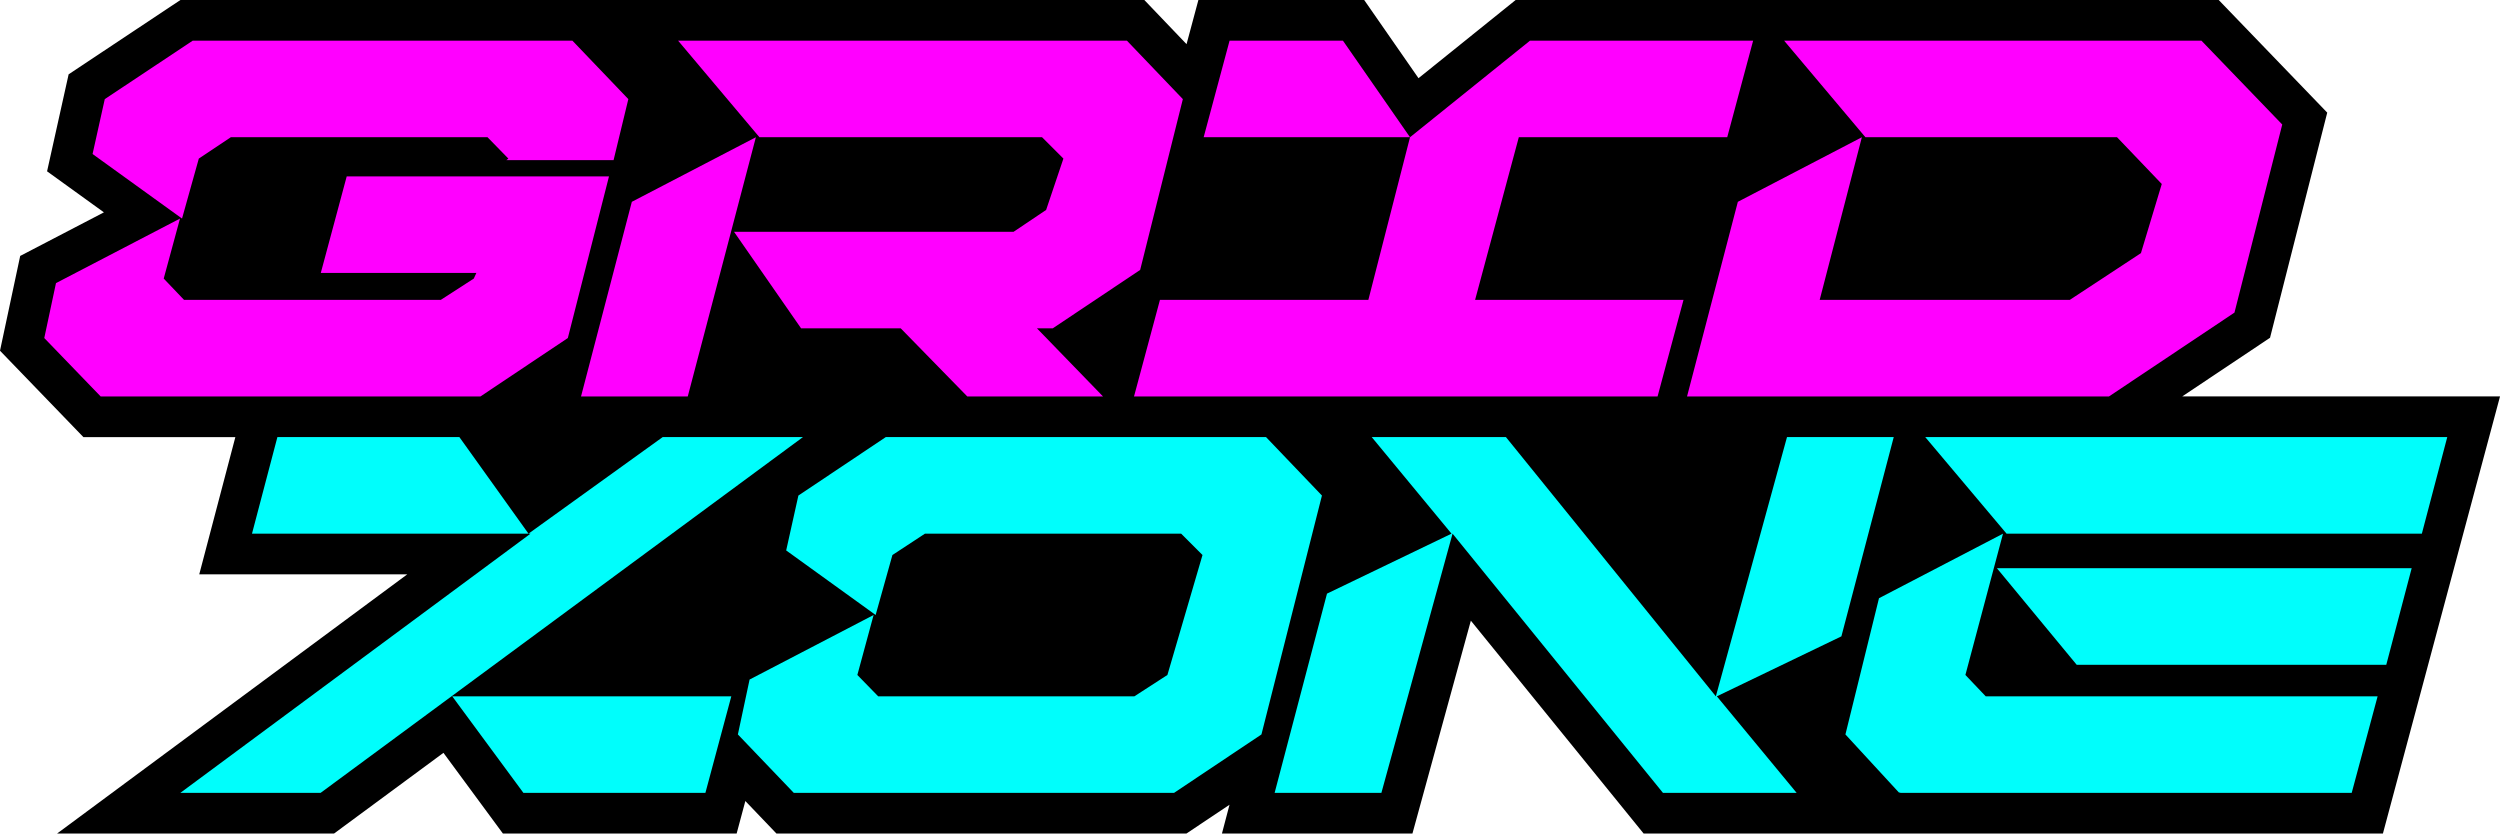
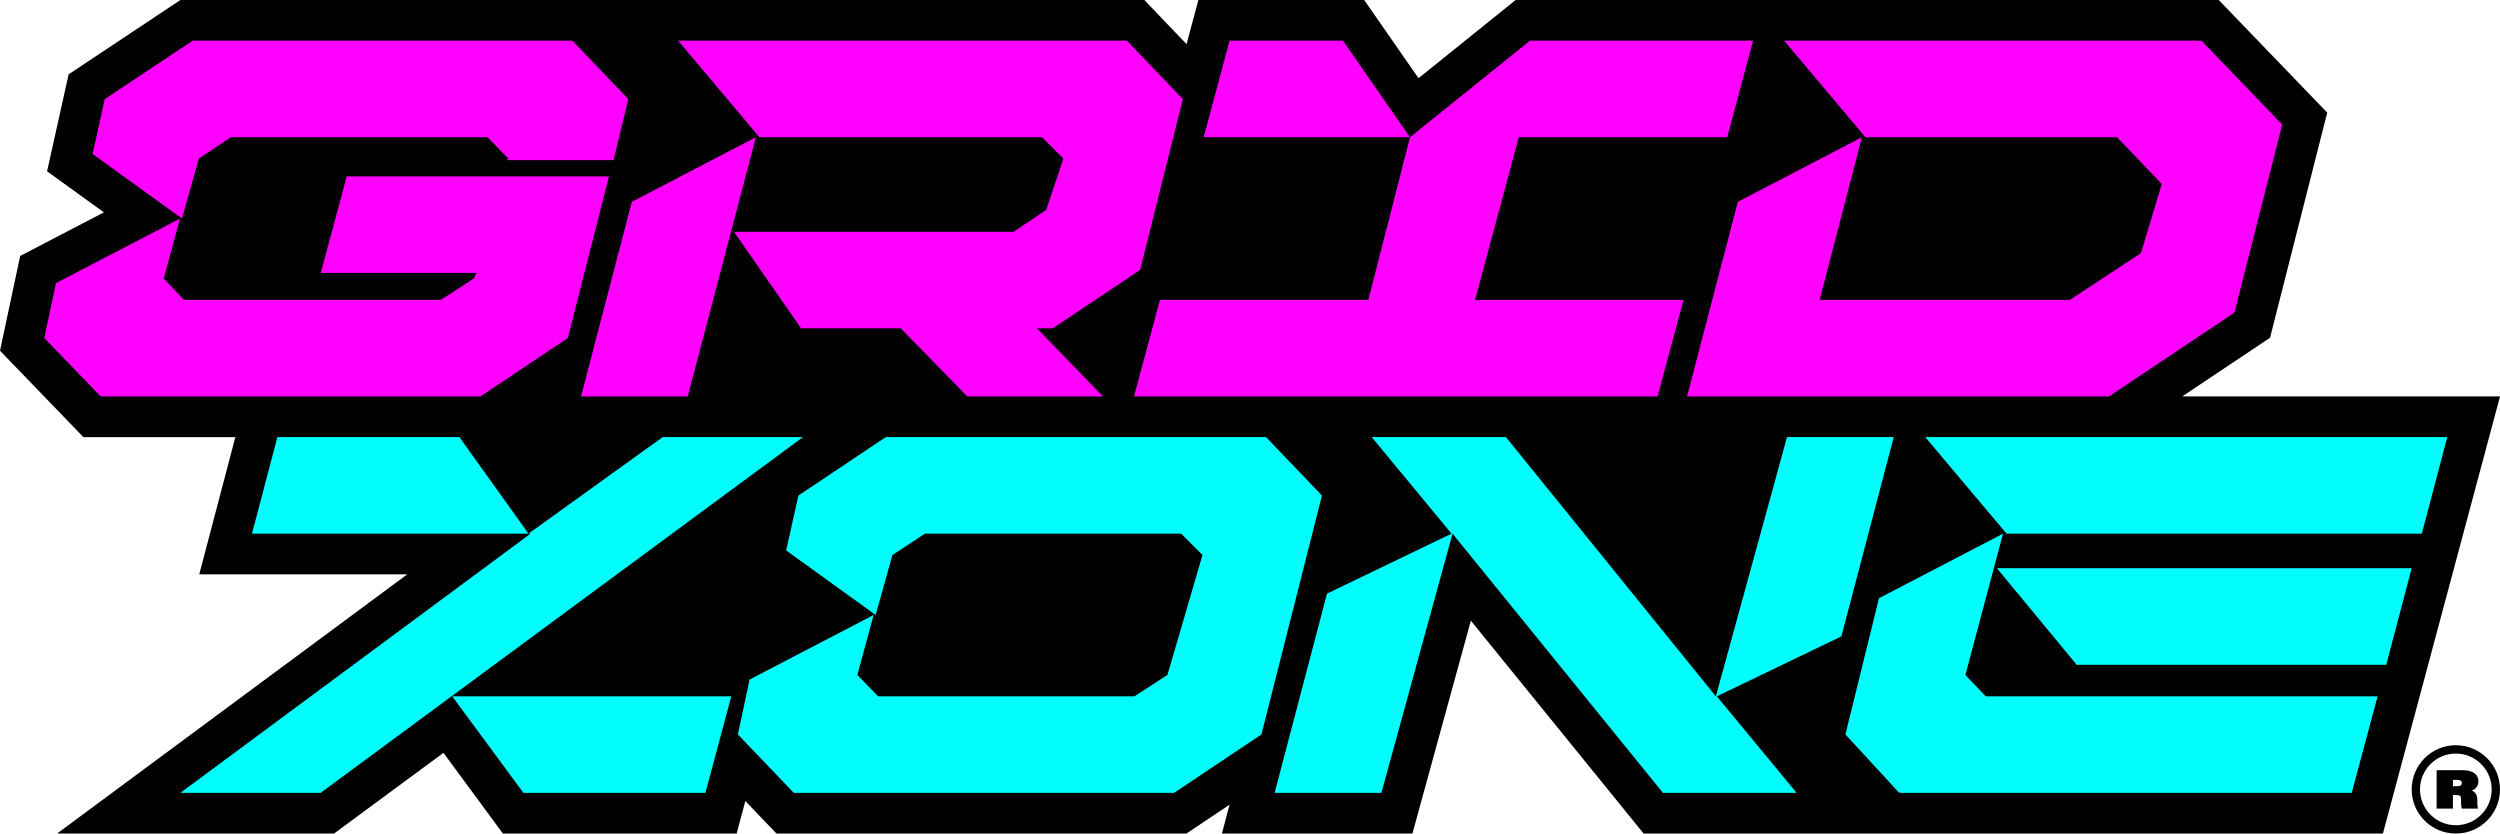
- <svg xmlns="http://www.w3.org/2000/svg" id="Lager_3_kopia" version="1.1" viewBox="0 0 901.23 300.49">
+ <svg xmlns="http://www.w3.org/2000/svg" version="1.1" viewBox="0 0 901.23 300.49">
  <defs>
    <style>
      .st0 {
        fill: #f0f;
      }

      .st1 {
+         fill: none;
+         stroke: #f0f;
+         stroke-miterlimit: 10;
+       }
+ 
+       .st2 {
        fill: #00fefc;
+       }
+ 
+       .st3 {
+         display: none;
      }
    </style>
  </defs>
-   <path d="M786.67,142.91l31.66-21.15,20.62-81.16L799.83,0h-253.45l-35.02,28.19L491.78,0h-59.77l-4.27,15.92L412.52,0H65.04L24.74,26.79l-7.77,34.97,20.49,14.79-30.18,15.71L0,126.43l30.08,31.16h54.76l-13.01,49.45h74.99l-126.25,93.45h99.84l39.45-29.1,21.44,29.1h84.25l2.91-10.86.23-.87,11.22,11.73h147.78l15.54-10.39-2.73,10.39h68.67l21.06-76.74,62.29,76.74h266.5s42.22-157.59,42.22-157.59h-114.57Z" />
-   <polygon class="st1" points="100 157.56 90.84 192.38 190.52 192.38 165.6 157.56 100 157.56" />
-   <polygon class="st1" points="238.9 157.56 190.52 192.38 191.25 192.38 65 285.83 115.57 285.83 289.47 157.56 238.9 157.56" />
-   <polygon class="st1" points="188.69 285.83 254.29 285.83 263.63 251.02 163.03 251.02 188.69 285.83" />
-   <polygon class="st1" points="456.39 157.56 319.33 157.56 287.81 178.64 283.41 198.43 315.66 221.7 321.71 200.08 333.44 192.38 425.79 192.38 433.49 200.08 420.84 243.32 408.93 251.02 316.58 251.02 309.07 243.32 314.93 221.7 270.22 244.97 266 264.76 286.16 285.83 423.23 285.83 454.74 264.76 476.55 178.64 456.39 157.56" />
-   <polygon class="st1" points="682.68 157.56 644.2 157.56 618.55 251.02 542.87 157.56 494.49 157.56 523.26 192.38 478.37 214 459.49 285.83 497.98 285.83 523.63 192.38 599.49 285.83 647.68 285.83 618.91 251.02 663.81 229.4 682.68 157.56" />
-   <polygon class="st1" points="708.51 243.32 722.07 192.38 677.36 215.65 665.26 264.76 684.5 285.65 685.23 285.83 847.77 285.83 857.11 251.02 715.84 251.02 708.51 243.32" />
-   <polygon class="st1" points="694.03 157.56 723.35 192.38 873.06 192.38 882.22 157.56 694.03 157.56" />
-   <polygon class="st1" points="748.64 239.66 860.23 239.66 869.39 204.84 719.87 204.84 748.64 239.66" />
-   <g>
-     <polygon class="st0" points="71.67 57.17 83.21 49.47 175.75 49.47 183.26 57.17 182.53 57.72 221.19 57.72 226.51 35.73 206.35 14.66 69.47 14.66 37.77 35.73 33.37 55.52 65.62 78.79 71.67 57.17" />
-     <polygon class="st0" points="204.7 121.86 219.54 63.58 124.99 63.58 115.64 98.4 171.72 98.4 170.8 100.42 158.89 108.11 66.35 108.11 59.02 100.42 64.89 78.79 20.18 102.06 15.96 121.86 36.3 142.93 173.18 142.93 204.7 121.86" />
-     <polygon class="st0" points="247.93 142.93 272.49 49.47 227.77 72.75 209.45 142.93 247.93 142.93" />
-     <polygon class="st0" points="375.65 49.47 383.35 57.17 377.12 75.68 365.39 83.56 264.61 83.56 288.79 118.37 324.71 118.37 348.71 142.93 397.64 142.93 373.82 118.37 379.5 118.37 411.02 97.3 426.41 35.73 406.25 14.66 244.45 14.66 273.77 49.47 375.65 49.47" />
-     <polygon class="st0" points="484.12 14.66 443.25 14.66 433.91 49.47 508.3 49.47 484.12 14.66" />
-     <polygon class="st0" points="418.15 108.11 408.8 142.93 597.54 142.93 606.89 108.11 531.76 108.11 547.52 49.47 622.65 49.47 631.99 14.66 551.55 14.66 508.3 49.47 493.28 108.11 418.15 108.11" />
-     <polygon class="st0" points="763.18 49.47 779.3 66.33 771.79 91.25 746.14 108.11 655.98 108.11 671.19 49.47 626.48 72.75 608.16 142.93 760.25 142.93 805.51 112.69 822.73 44.89 793.6 14.66 643.16 14.66 672.47 49.47 763.18 49.47" />
+   <g id="Lager_3_kopia">
+     <path d="M786.67,142.91l31.66-21.15,20.62-81.16L799.83,0h-253.45l-35.02,28.19L491.78,0h-59.77l-4.27,15.92L412.52,0H65.04L24.74,26.79l-7.77,34.97,20.49,14.79-30.18,15.71L0,126.43l30.08,31.16h54.76l-13.01,49.45h74.99l-126.25,93.45h99.84l39.45-29.1,21.44,29.1h84.25l2.91-10.86.23-.87,11.22,11.73h147.78l15.54-10.39-2.73,10.39h68.67l21.06-76.74,62.29,76.74h266.5s42.22-157.59,42.22-157.59h-114.57Z" />
+     <g>
+       <polygon class="st2" points="100 157.56 90.84 192.38 190.52 192.38 165.6 157.56 100 157.56" />
+       <polygon class="st2" points="238.9 157.56 190.52 192.38 191.25 192.38 65 285.83 115.57 285.83 289.47 157.56 238.9 157.56" />
+       <polygon class="st2" points="188.69 285.83 254.29 285.83 263.63 251.02 163.03 251.02 188.69 285.83" />
+       <polygon class="st2" points="456.39 157.56 319.33 157.56 287.81 178.64 283.41 198.43 315.66 221.7 321.71 200.08 333.44 192.38 425.79 192.38 433.49 200.08 420.84 243.32 408.93 251.02 316.58 251.02 309.07 243.32 314.93 221.7 270.22 244.97 266 264.76 286.16 285.83 423.23 285.83 454.74 264.76 476.55 178.64 456.39 157.56" />
+       <polygon class="st2" points="682.68 157.56 644.2 157.56 618.55 251.02 542.87 157.56 494.49 157.56 523.26 192.38 478.37 214 459.49 285.83 497.98 285.83 523.63 192.38 599.49 285.83 647.68 285.83 618.91 251.02 663.81 229.4 682.68 157.56" />
+       <polygon class="st2" points="708.51 243.32 722.07 192.38 677.36 215.65 665.26 264.76 684.5 285.65 685.23 285.83 847.77 285.83 857.11 251.02 715.84 251.02 708.51 243.32" />
+       <polygon class="st2" points="694.03 157.56 723.35 192.38 873.06 192.38 882.22 157.56 694.03 157.56" />
+       <polygon class="st2" points="748.64 239.66 860.23 239.66 869.39 204.84 719.87 204.84 748.64 239.66" />
+     </g>
+     <g>
+       <polygon class="st0" points="71.67 57.17 83.21 49.47 175.75 49.47 183.26 57.17 182.53 57.72 221.19 57.72 226.51 35.73 206.35 14.66 69.47 14.66 37.77 35.73 33.37 55.52 65.62 78.79 71.67 57.17" />
+       <polygon class="st0" points="204.7 121.86 219.54 63.58 124.99 63.58 115.64 98.4 171.72 98.4 170.8 100.42 158.89 108.11 66.35 108.11 59.02 100.42 64.89 78.79 20.18 102.06 15.96 121.86 36.3 142.93 173.18 142.93 204.7 121.86" />
+       <polygon class="st0" points="247.93 142.93 272.49 49.47 227.77 72.75 209.45 142.93 247.93 142.93" />
+       <polygon class="st0" points="375.65 49.47 383.35 57.17 377.12 75.68 365.39 83.56 264.61 83.56 288.79 118.37 324.71 118.37 348.71 142.93 397.64 142.93 373.82 118.37 379.5 118.37 411.02 97.3 426.41 35.73 406.25 14.66 244.45 14.66 273.77 49.47 375.65 49.47" />
+       <polygon class="st0" points="484.12 14.66 443.25 14.66 433.91 49.47 508.3 49.47 484.12 14.66" />
+       <polygon class="st0" points="418.15 108.11 408.8 142.93 597.54 142.93 606.89 108.11 531.76 108.11 547.52 49.47 622.65 49.47 631.99 14.66 551.55 14.66 508.3 49.47 493.28 108.11 418.15 108.11" />
+       <polygon class="st0" points="763.18 49.47 779.3 66.33 771.79 91.25 746.14 108.11 655.98 108.11 671.19 49.47 626.48 72.75 608.16 142.93 760.25 142.93 805.51 112.69 822.73 44.89 793.6 14.66 643.16 14.66 672.47 49.47 763.18 49.47" />
+     </g>
+     <path d="M884.26,286.6v4.9h-5.88v-13.85h9.54c3.76,0,5.53,1.77,5.53,3.93,0,1.73-.94,2.87-2.4,3.4,1.22.51,2.01,1.46,2.01,3.52v.83c0,.53.04,1.48.22,2.16h-5.8c-.22-.53-.29-1.53-.29-2.77v-.49c0-1.34-.33-1.63-1.73-1.63h-1.18ZM884.26,283.43h1.73c.69,0,1.48-.26,1.48-1.14,0-.77-.59-1.16-1.51-1.16h-1.69v2.3Z" />
+   </g>
+   <g id="Lager_4" class="st3">
+     <g>
+       <path class="st2" d="M165.6,157.56l24.92,34.82h-99.68l9.16-34.82h65.6M166.11,156.56h-66.88l-.2.75-9.16,34.82-.33,1.25h102.93l-1.13-1.58-24.92-34.82-.3-.42h0Z" />
+       <path class="st2" d="M289.47,157.56l-173.9,128.27h-50.58l126.25-93.45h-.73l48.38-34.82h50.58M292.51,156.56h-53.94l-.26.19-48.38,34.82-2.52,1.81h.8l-123.82,91.65-2.44,1.8h53.94l.26-.2,173.9-128.27,2.45-1.8h0Z" />
+       <path class="st2" d="M263.63,251.02l-9.34,34.82h-65.6l-25.65-34.82h100.6M264.94,250.02h-103.88l1.17,1.59,25.65,34.82.3.41h66.87l.2-.74,9.34-34.82.34-1.26h0Z" />
+       <path class="st2" d="M456.39,157.56l20.16,21.07-21.81,86.12-31.52,21.07h-137.06l-20.16-21.07,4.21-19.79,44.71-23.27-5.86,21.62,7.51,7.7h92.35l11.91-7.7,12.64-43.24-7.7-7.7h-92.35l-11.73,7.7-6.05,21.62-32.25-23.27,4.4-19.79,31.52-21.07h137.06M456.82,156.56h-137.79l-.25.17-31.52,21.07-.33.22-.09.39-4.4,19.79-.14.64.53.39,30.63,22.1-43.7,22.74-.42.22-.1.46-4.21,19.79-.11.52.37.38,20.16,21.07.3.31h137.79l.25-.17,31.52-21.07.32-.21.09-.37,21.81-86.12.14-.54-.38-.4-20.16-21.07-.3-.31h0ZM333.74,193.38h91.64l6.98,6.98-12.37,42.32-11.35,7.33h-91.64l-6.82-6.99,5.46-20.12.6.44.39-1.38,5.95-21.26,11.16-7.33h0Z" />
+       <path class="st2" d="M682.68,157.56l-18.87,71.83-44.89,21.62,28.77,34.82h-48.19l-75.86-93.45-25.65,93.45h-38.48l18.87-71.83,44.89-21.62-28.77-34.82h48.38l75.68,93.45,25.65-93.45h38.48M683.98,156.56h-40.54l-.2.74-25.14,91.58-74.45-91.94-.3-.37h-50.98l1.35,1.64,27.96,33.83-43.74,21.07-.42.2-.12.45-18.87,71.83-.33,1.25h40.54l.2-.74,25.14-91.58,74.64,91.94.3.37h50.79l-1.35-1.64-27.96-33.83,43.74-21.07.42-.2.12-.45,18.87-71.83.33-1.25h0Z" />
+       <path class="st2" d="M722.07,192.38l-13.56,50.94,7.33,7.7h141.28l-9.34,34.82h-162.54l-.73-.18-19.24-20.89,12.09-49.11,44.71-23.27M723.62,190.45l-2.01,1.05-44.71,23.27-.4.21-.11.44-12.09,49.11-.13.52.36.4,19.24,20.89.2.22.29.07.73.18.12.03h163.43l.2-.74,9.34-34.82.34-1.26h-142.15l-6.65-6.98,13.42-50.4.58-2.19h0Z" />
+       <path class="st2" d="M882.22,157.56l-9.16,34.82h-149.71l-29.32-34.82h188.19M883.52,156.56h-191.64l1.38,1.64,29.32,34.82.3.36h150.94l.2-.75,9.16-34.82.33-1.25h0Z" />
+       <path class="st2" d="M869.39,204.84l-9.16,34.82h-111.59l-28.77-34.82h149.52M870.69,203.84h-152.95l1.35,1.64,28.77,34.82.3.36h112.84l.2-.75,9.16-34.82.33-1.25h0Z" />
+     </g>
+     <g>
+       <polygon class="st1" points="71.67 57.17 83.21 49.47 175.75 49.47 183.26 57.17 182.53 57.72 221.19 57.72 226.51 35.73 206.35 14.66 69.47 14.66 37.77 35.73 33.37 55.52 65.62 78.79 71.67 57.17" />
+       <polygon class="st1" points="204.7 121.86 219.54 63.58 124.99 63.58 115.64 98.4 171.72 98.4 170.8 100.42 158.89 108.11 66.35 108.11 59.02 100.42 64.89 78.79 20.18 102.06 15.96 121.86 36.3 142.93 173.18 142.93 204.7 121.86" />
+       <polygon class="st1" points="247.93 142.93 272.49 49.47 227.77 72.75 209.45 142.93 247.93 142.93" />
+       <polygon class="st1" points="375.65 49.47 383.35 57.17 377.12 75.68 365.39 83.56 264.61 83.56 288.79 118.37 324.71 118.37 348.71 142.93 397.64 142.93 373.82 118.37 379.5 118.37 411.02 97.3 426.41 35.73 406.25 14.66 244.45 14.66 273.77 49.47 375.65 49.47" />
+       <polygon class="st1" points="484.12 14.66 443.25 14.66 433.91 49.47 508.3 49.47 484.12 14.66" />
+       <polygon class="st1" points="418.15 108.11 408.8 142.93 597.54 142.93 606.89 108.11 531.76 108.11 547.52 49.47 622.65 49.47 631.99 14.66 551.55 14.66 508.3 49.47 493.28 108.11 418.15 108.11" />
+       <polygon class="st1" points="763.18 49.47 779.3 66.33 771.79 91.25 746.14 108.11 655.98 108.11 671.19 49.47 626.48 72.75 608.16 142.93 760.25 142.93 805.51 112.69 822.73 44.89 793.6 14.66 643.16 14.66 672.47 49.47 763.18 49.47" />
+     </g>
+   </g>
+   <g id="Lager_5">
+     <path d="M885.31,271.65c7.12,0,12.92,5.8,12.92,12.92s-5.8,12.92-12.92,12.92-12.92-5.8-12.92-12.92,5.8-12.92,12.92-12.92M885.31,268.65c-8.79,0-15.92,7.13-15.92,15.92s7.13,15.92,15.92,15.92,15.92-7.13,15.92-15.92-7.13-15.92-15.92-15.92h0Z" />
  </g>
</svg>
